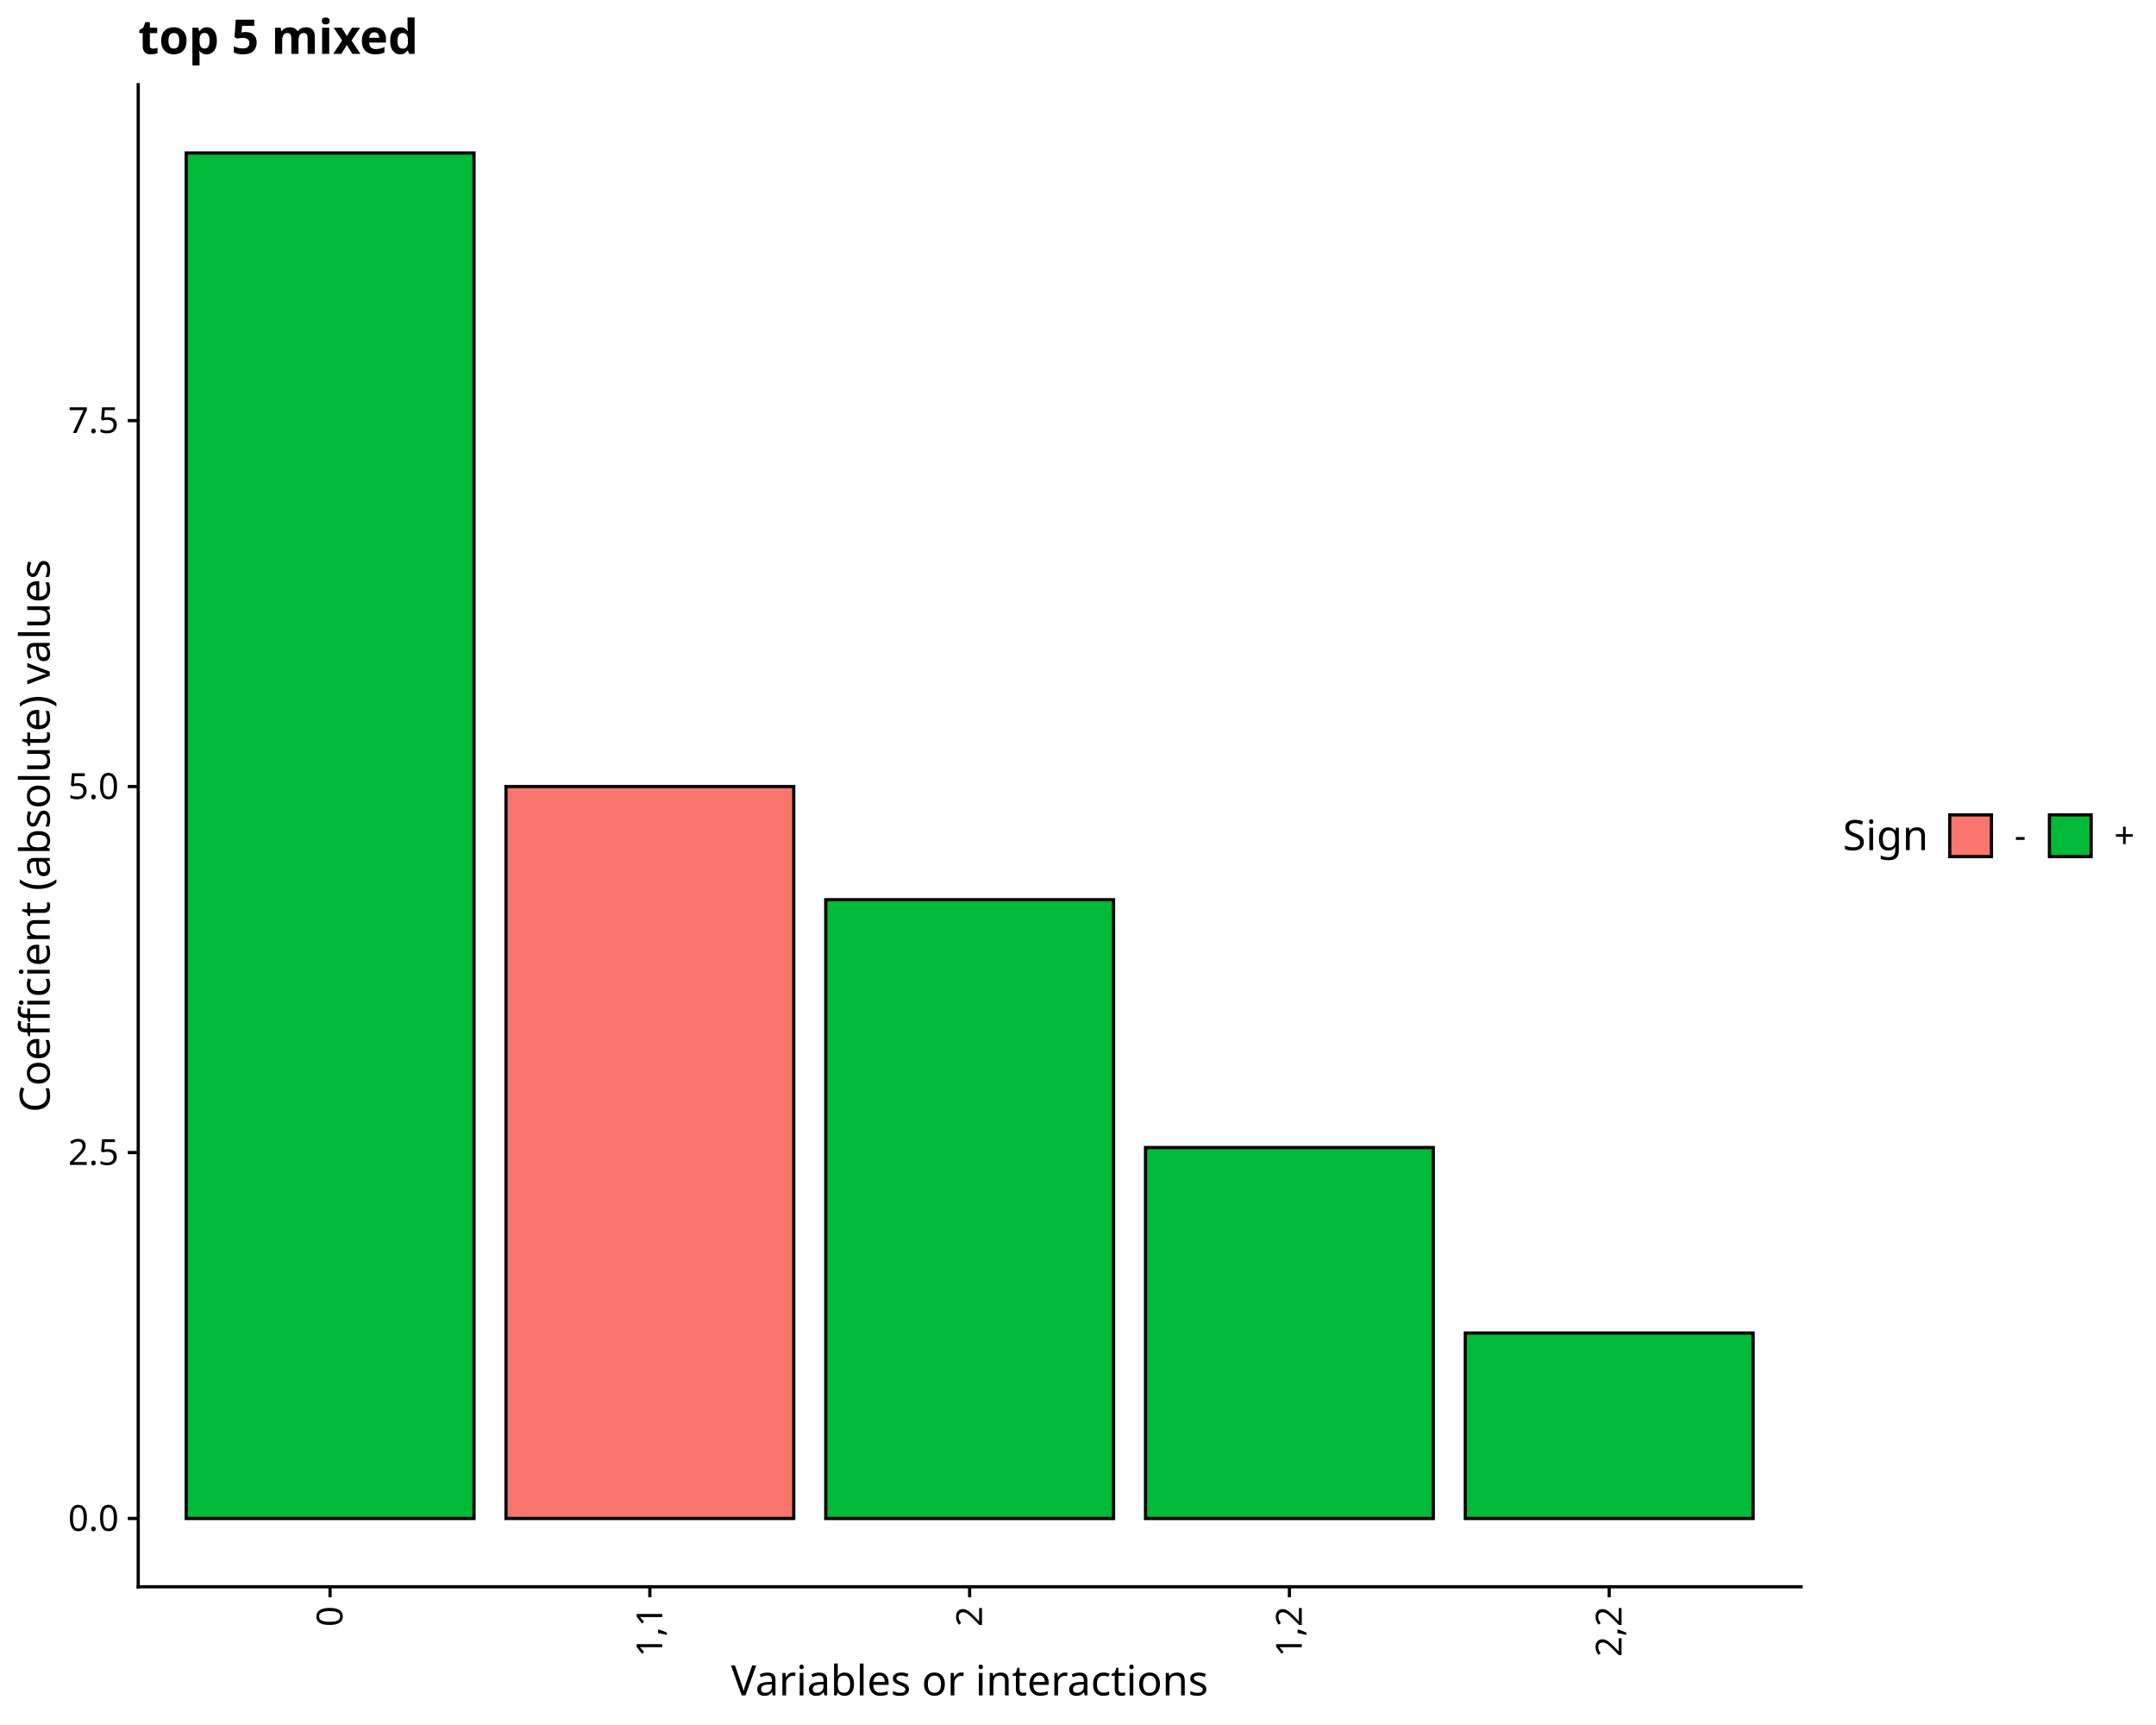
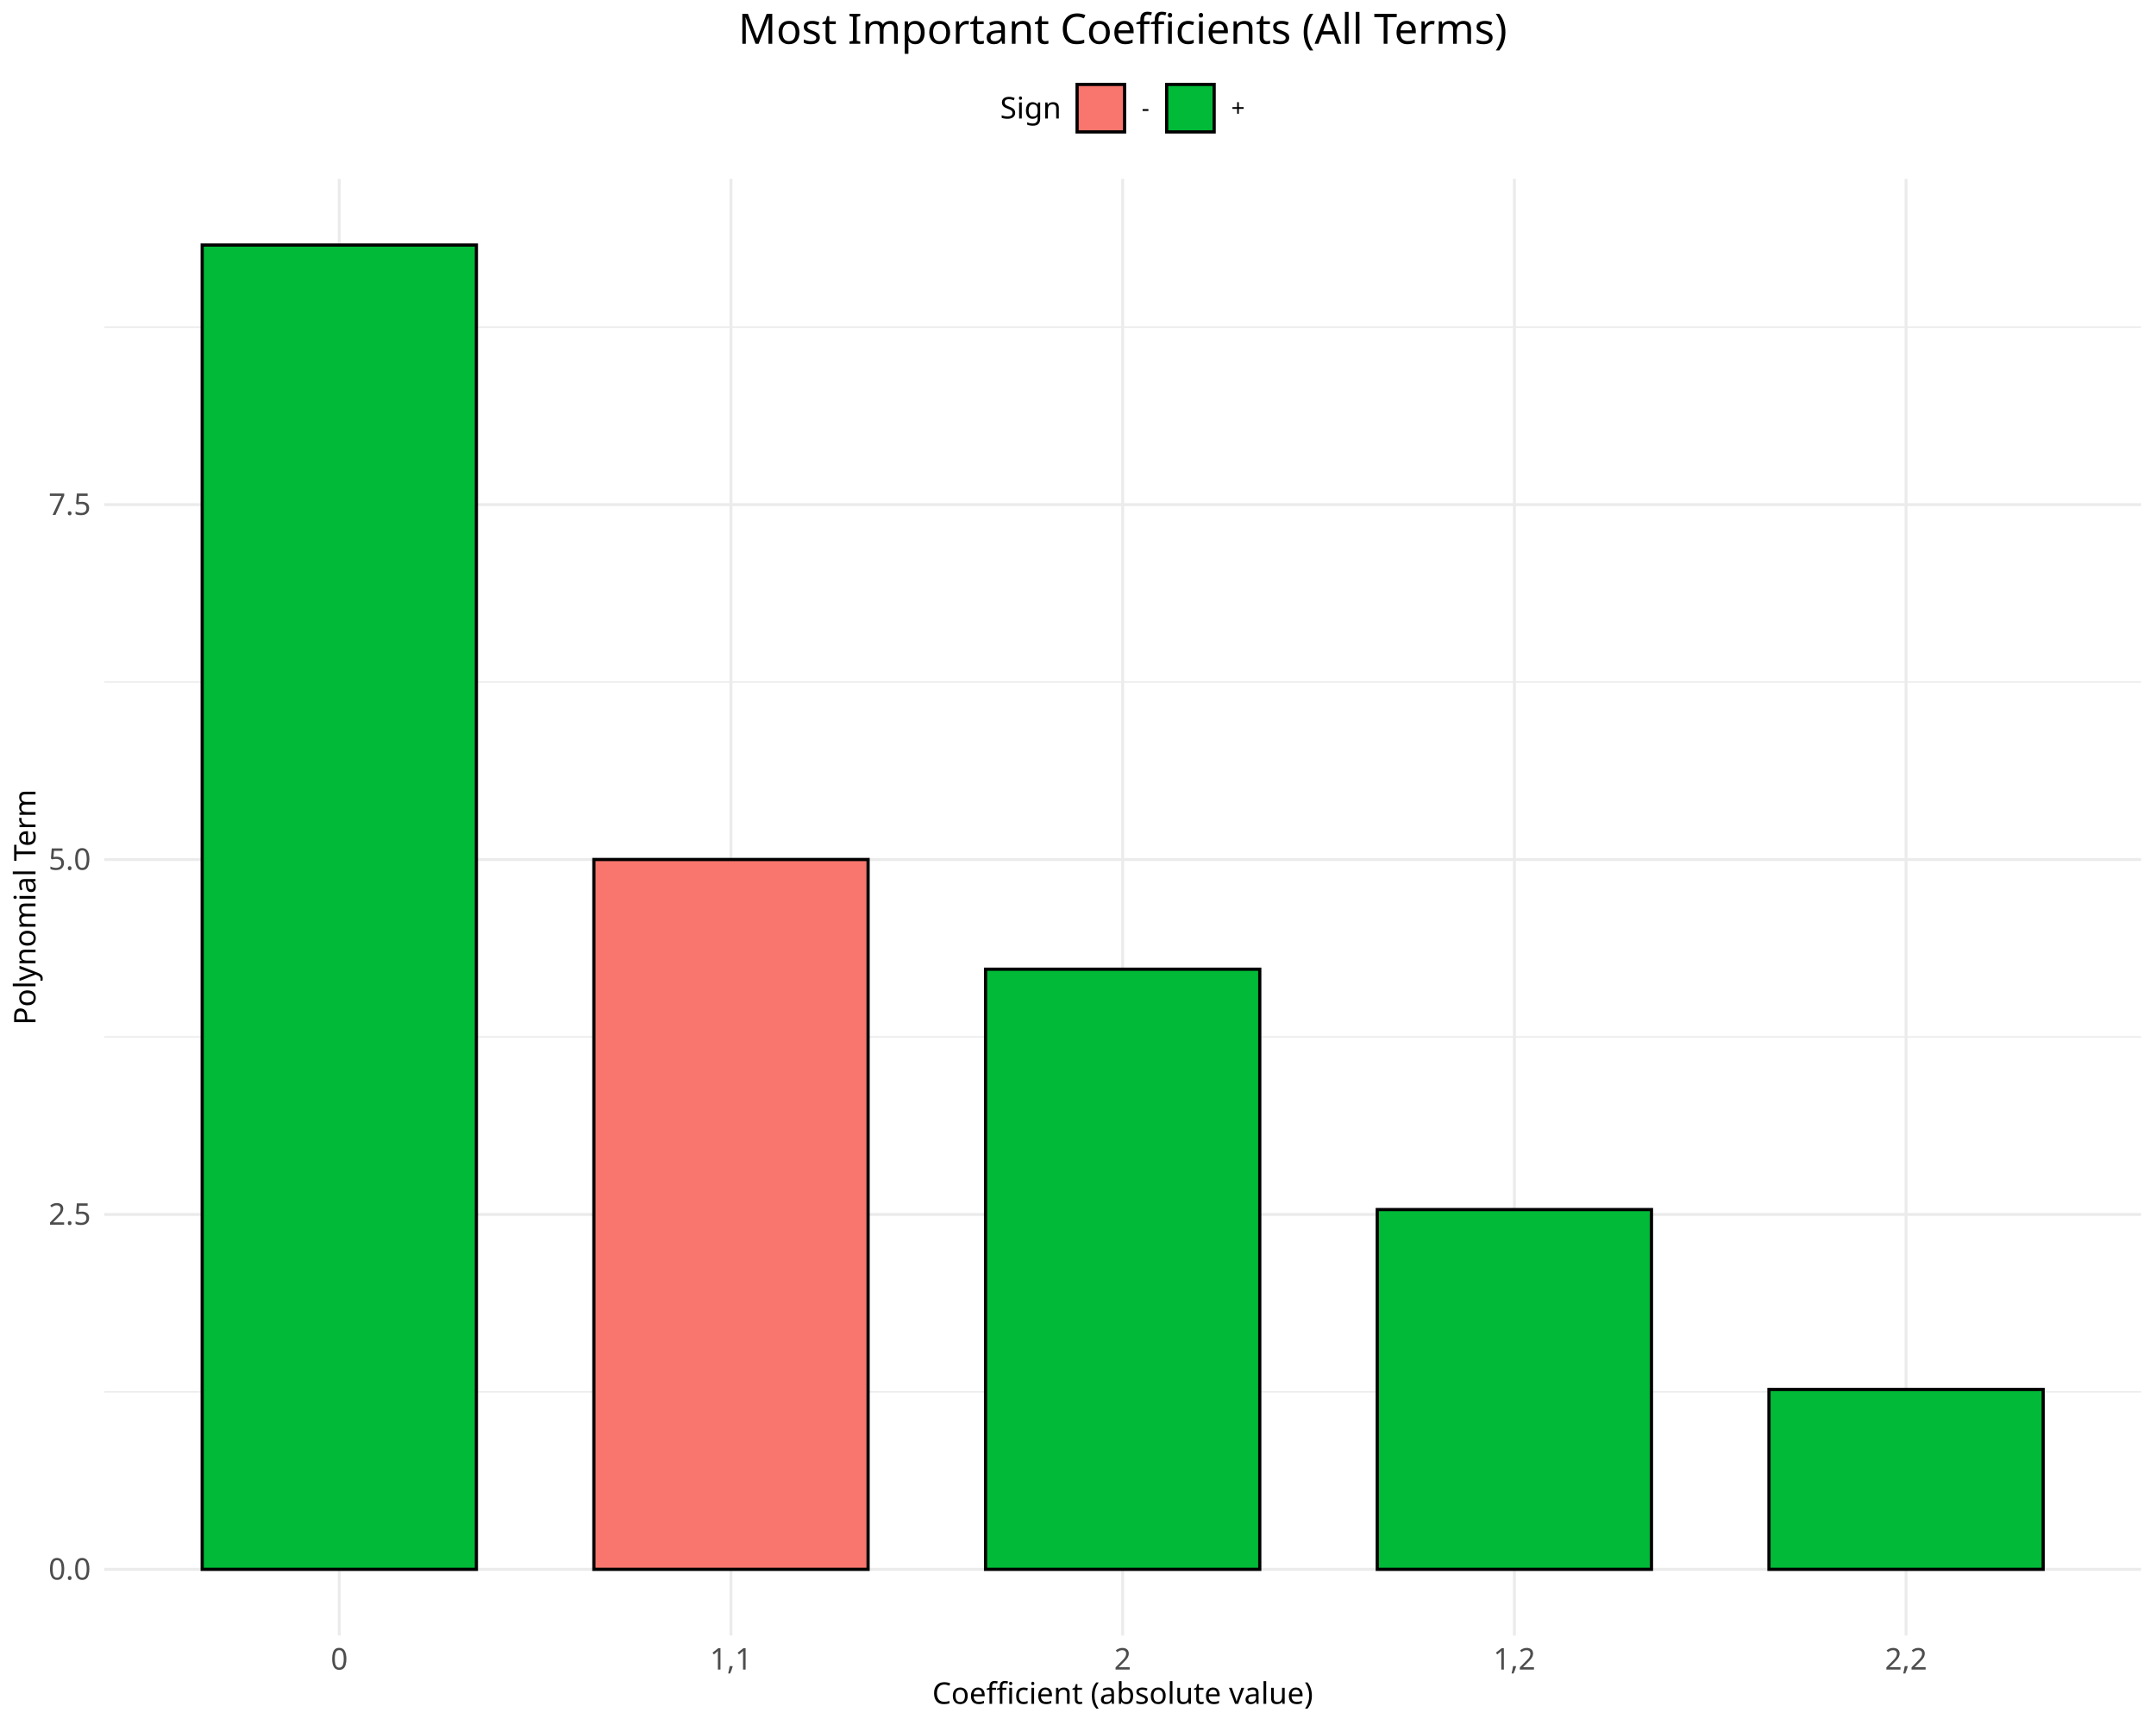
<svg xmlns="http://www.w3.org/2000/svg" class="svglite" data-engine-version="2.0" width="720.00pt" height="576.00pt" viewBox="0 0 720.00 576.00">
  <defs>
    <style type="text/css">
    .svglite line, .svglite polyline, .svglite polygon, .svglite path, .svglite rect, .svglite circle {
      fill: none;
      stroke: #000000;
      stroke-linecap: round;
      stroke-linejoin: round;
      stroke-miterlimit: 10.00;
    }
  </style>
  </defs>
  <rect width="100%" height="100%" style="stroke: none; fill: #FFFFFF;" />
  <defs>
    <clipPath id="cpMC4wMHw3MjAuMDB8MC4wMHw1NzYuMDA=">
      <rect x="0.00" y="0.00" width="720.00" height="576.00" />
    </clipPath>
  </defs>
  <g clip-path="url(#cpMC4wMHw3MjAuMDB8MC4wMHw1NzYuMDA=)">
</g>
  <defs>
-     <clipPath id="cpNDYuMTZ8NjAxLjQ3fDI4LjI4fDUyOS44NA==">
-       <rect x="46.16" y="28.28" width="555.31" height="501.56" />
+     <clipPath id="cpMzQuODJ8NzE1LjAyfDU5LjcxfDU0Ni4xMw==">
+       <rect x="34.82" y="59.71" width="680.20" height="486.42" />
    </clipPath>
  </defs>
-   <g clip-path="url(#cpNDYuMTZ8NjAxLjQ3fDI4LjI4fDUyOS44NA==)">
-     <rect x="62.18" y="51.08" width="96.11" height="455.96" style="stroke-width: 1.07; stroke-linecap: butt; stroke-linejoin: miter; fill: #00BA38;" />
-     <rect x="168.97" y="262.64" width="96.11" height="244.40" style="stroke-width: 1.07; stroke-linecap: butt; stroke-linejoin: miter; fill: #F8766D;" />
-     <rect x="275.76" y="300.42" width="96.11" height="206.63" style="stroke-width: 1.07; stroke-linecap: butt; stroke-linejoin: miter; fill: #00BA38;" />
-     <rect x="382.55" y="383.18" width="96.11" height="123.87" style="stroke-width: 1.07; stroke-linecap: butt; stroke-linejoin: miter; fill: #00BA38;" />
-     <rect x="489.34" y="445.11" width="96.11" height="61.93" style="stroke-width: 1.07; stroke-linecap: butt; stroke-linejoin: miter; fill: #00BA38;" />
+   <g clip-path="url(#cpMzQuODJ8NzE1LjAyfDU5LjcxfDU0Ni4xMw==)">
+     <polyline points="34.82,464.76 715.02,464.76 " style="stroke-width: 0.48; stroke: #EBEBEB; stroke-linecap: butt;" />
+     <polyline points="34.82,346.25 715.02,346.25 " style="stroke-width: 0.48; stroke: #EBEBEB; stroke-linecap: butt;" />
+     <polyline points="34.82,227.74 715.02,227.74 " style="stroke-width: 0.48; stroke: #EBEBEB; stroke-linecap: butt;" />
+     <polyline points="34.82,109.23 715.02,109.23 " style="stroke-width: 0.48; stroke: #EBEBEB; stroke-linecap: butt;" />
+     <polyline points="34.82,524.02 715.02,524.02 " style="stroke-width: 0.97; stroke: #EBEBEB; stroke-linecap: butt;" />
+     <polyline points="34.82,405.51 715.02,405.51 " style="stroke-width: 0.97; stroke: #EBEBEB; stroke-linecap: butt;" />
+     <polyline points="34.82,287.00 715.02,287.00 " style="stroke-width: 0.97; stroke: #EBEBEB; stroke-linecap: butt;" />
+     <polyline points="34.82,168.49 715.02,168.49 " style="stroke-width: 0.97; stroke: #EBEBEB; stroke-linecap: butt;" />
+     <polyline points="113.30,546.13 113.30,59.71 " style="stroke-width: 0.97; stroke: #EBEBEB; stroke-linecap: butt;" />
+     <polyline points="244.11,546.13 244.11,59.71 " style="stroke-width: 0.97; stroke: #EBEBEB; stroke-linecap: butt;" />
+     <polyline points="374.92,546.13 374.92,59.71 " style="stroke-width: 0.97; stroke: #EBEBEB; stroke-linecap: butt;" />
+     <polyline points="505.73,546.13 505.73,59.71 " style="stroke-width: 0.97; stroke: #EBEBEB; stroke-linecap: butt;" />
+     <polyline points="636.53,546.13 636.53,59.71 " style="stroke-width: 0.97; stroke: #EBEBEB; stroke-linecap: butt;" />
+     <rect x="67.52" y="81.82" width="91.57" height="442.20" style="stroke-width: 1.07; stroke-linecap: butt; stroke-linejoin: miter; fill: #00BA38;" />
+     <rect x="198.33" y="287.00" width="91.57" height="237.02" style="stroke-width: 1.07; stroke-linecap: butt; stroke-linejoin: miter; fill: #F8766D;" />
+     <rect x="329.13" y="323.63" width="91.57" height="200.39" style="stroke-width: 1.07; stroke-linecap: butt; stroke-linejoin: miter; fill: #00BA38;" />
+     <rect x="459.94" y="403.89" width="91.57" height="120.13" style="stroke-width: 1.07; stroke-linecap: butt; stroke-linejoin: miter; fill: #00BA38;" />
+     <rect x="590.75" y="463.96" width="91.57" height="60.06" style="stroke-width: 1.07; stroke-linecap: butt; stroke-linejoin: miter; fill: #00BA38;" />
  </g>
  <g clip-path="url(#cpMC4wMHw3MjAuMDB8MC4wMHw1NzYuMDA=)">
-     <polyline points="46.16,529.84 46.16,28.28 " style="stroke-width: 1.07; stroke-linecap: square;" />
-     <text x="39.68" y="511.17" text-anchor="end" style="font-size: 12.00px; font-family: sans;" textLength="16.68px" lengthAdjust="spacingAndGlyphs">0.0</text>
-     <text x="39.68" y="388.97" text-anchor="end" style="font-size: 12.00px; font-family: sans;" textLength="16.68px" lengthAdjust="spacingAndGlyphs">2.5</text>
-     <text x="39.68" y="266.77" text-anchor="end" style="font-size: 12.00px; font-family: sans;" textLength="16.68px" lengthAdjust="spacingAndGlyphs">5.0</text>
-     <text x="39.68" y="144.57" text-anchor="end" style="font-size: 12.00px; font-family: sans;" textLength="16.68px" lengthAdjust="spacingAndGlyphs">7.5</text>
-     <polyline points="42.67,507.04 46.16,507.04 " style="stroke-width: 1.07; stroke-linecap: butt;" />
-     <polyline points="42.67,384.84 46.16,384.84 " style="stroke-width: 1.07; stroke-linecap: butt;" />
-     <polyline points="42.67,262.64 46.16,262.64 " style="stroke-width: 1.07; stroke-linecap: butt;" />
-     <polyline points="42.67,140.44 46.16,140.44 " style="stroke-width: 1.07; stroke-linecap: butt;" />
-     <polyline points="46.16,529.84 601.47,529.84 " style="stroke-width: 1.07; stroke-linecap: square;" />
-     <polyline points="110.23,533.33 110.23,529.84 " style="stroke-width: 1.07; stroke-linecap: butt;" />
-     <polyline points="217.02,533.33 217.02,529.84 " style="stroke-width: 1.07; stroke-linecap: butt;" />
-     <polyline points="323.81,533.33 323.81,529.84 " style="stroke-width: 1.07; stroke-linecap: butt;" />
-     <polyline points="430.60,533.33 430.60,529.84 " style="stroke-width: 1.07; stroke-linecap: butt;" />
-     <polyline points="537.39,533.33 537.39,529.84 " style="stroke-width: 1.07; stroke-linecap: butt;" />
-     <text transform="translate(114.36,536.32) rotate(-90)" text-anchor="end" style="font-size: 12.00px; font-family: sans;" textLength="6.67px" lengthAdjust="spacingAndGlyphs">0</text>
-     <text transform="translate(221.15,536.32) rotate(-90)" text-anchor="end" style="font-size: 12.00px; font-family: sans;" textLength="16.68px" lengthAdjust="spacingAndGlyphs">1,1</text>
-     <text transform="translate(327.94,536.32) rotate(-90)" text-anchor="end" style="font-size: 12.00px; font-family: sans;" textLength="6.67px" lengthAdjust="spacingAndGlyphs">2</text>
-     <text transform="translate(434.73,536.32) rotate(-90)" text-anchor="end" style="font-size: 12.00px; font-family: sans;" textLength="16.68px" lengthAdjust="spacingAndGlyphs">1,2</text>
-     <text transform="translate(541.52,536.32) rotate(-90)" text-anchor="end" style="font-size: 12.00px; font-family: sans;" textLength="16.68px" lengthAdjust="spacingAndGlyphs">2,2</text>
-     <text x="323.81" y="566.12" text-anchor="middle" style="font-size: 14.00px; font-family: sans;" textLength="150.20px" lengthAdjust="spacingAndGlyphs">Variables or interactions</text>
-     <text transform="translate(16.61,279.06) rotate(-90)" text-anchor="middle" style="font-size: 14.00px; font-family: sans;" textLength="176.67px" lengthAdjust="spacingAndGlyphs">Coefficient (absolute) values</text>
-     <text x="615.41" y="283.88" style="font-size: 14.00px; font-family: sans;" textLength="28.02px" lengthAdjust="spacingAndGlyphs">Sign</text>
-     <rect x="651.12" y="272.10" width="13.93" height="13.93" style="stroke-width: 1.07; stroke-linecap: butt; stroke-linejoin: miter; fill: #F8766D;" />
-     <rect x="684.41" y="272.10" width="13.93" height="13.93" style="stroke-width: 1.07; stroke-linecap: butt; stroke-linejoin: miter; fill: #00BA38;" />
-     <text x="672.73" y="283.19" style="font-size: 12.00px; font-family: sans;" textLength="4.00px" lengthAdjust="spacingAndGlyphs">-</text>
-     <text x="706.01" y="283.19" style="font-size: 12.00px; font-family: sans;" textLength="7.01px" lengthAdjust="spacingAndGlyphs">+</text>
-     <text x="46.16" y="17.99" style="font-size: 16.00px; font-weight: bold; font-family: sans;" textLength="82.72px" lengthAdjust="spacingAndGlyphs">top 5 mixed</text>
+     <text x="30.33" y="527.46" text-anchor="end" style="font-size: 10.00px; fill: #4D4D4D; font-family: sans;" textLength="13.90px" lengthAdjust="spacingAndGlyphs">0.0</text>
+     <text x="30.33" y="408.95" text-anchor="end" style="font-size: 10.00px; fill: #4D4D4D; font-family: sans;" textLength="13.90px" lengthAdjust="spacingAndGlyphs">2.5</text>
+     <text x="30.33" y="290.44" text-anchor="end" style="font-size: 10.00px; fill: #4D4D4D; font-family: sans;" textLength="13.90px" lengthAdjust="spacingAndGlyphs">5.0</text>
+     <text x="30.33" y="171.93" text-anchor="end" style="font-size: 10.00px; fill: #4D4D4D; font-family: sans;" textLength="13.90px" lengthAdjust="spacingAndGlyphs">7.5</text>
+     <text x="113.30" y="557.49" text-anchor="middle" style="font-size: 10.00px; fill: #4D4D4D; font-family: sans;" textLength="5.56px" lengthAdjust="spacingAndGlyphs">0</text>
+     <text x="244.11" y="557.49" text-anchor="middle" style="font-size: 10.00px; fill: #4D4D4D; font-family: sans;" textLength="13.90px" lengthAdjust="spacingAndGlyphs">1,1</text>
+     <text x="374.92" y="557.49" text-anchor="middle" style="font-size: 10.00px; fill: #4D4D4D; font-family: sans;" textLength="5.56px" lengthAdjust="spacingAndGlyphs">2</text>
+     <text x="505.73" y="557.49" text-anchor="middle" style="font-size: 10.00px; fill: #4D4D4D; font-family: sans;" textLength="13.90px" lengthAdjust="spacingAndGlyphs">1,2</text>
+     <text x="636.53" y="557.49" text-anchor="middle" style="font-size: 10.00px; fill: #4D4D4D; font-family: sans;" textLength="13.90px" lengthAdjust="spacingAndGlyphs">2,2</text>
+     <text x="374.92" y="568.94" text-anchor="middle" style="font-size: 10.00px; font-family: sans;" textLength="121.19px" lengthAdjust="spacingAndGlyphs">Coefficient (absolute value)</text>
+     <text transform="translate(11.86,302.92) rotate(-90)" text-anchor="middle" style="font-size: 10.00px; font-family: sans;" textLength="75.03px" lengthAdjust="spacingAndGlyphs">Polynomial Term</text>
+     <text x="334.00" y="39.57" style="font-size: 10.00px; font-family: sans;" textLength="20.02px" lengthAdjust="spacingAndGlyphs">Sign</text>
+     <rect x="359.70" y="28.19" width="15.86" height="15.86" style="stroke-width: 1.07; stroke-linecap: butt; stroke-linejoin: miter; fill: #F8766D;" />
+     <rect x="389.61" y="28.19" width="15.86" height="15.86" style="stroke-width: 1.07; stroke-linecap: butt; stroke-linejoin: miter; fill: #00BA38;" />
+     <text x="381.26" y="38.88" style="font-size: 8.00px; font-family: sans;" textLength="2.66px" lengthAdjust="spacingAndGlyphs">-</text>
+     <text x="411.16" y="38.88" style="font-size: 8.00px; font-family: sans;" textLength="4.68px" lengthAdjust="spacingAndGlyphs">+</text>
+     <text x="374.92" y="14.62" text-anchor="middle" style="font-size: 14.00px; font-family: sans;" textLength="242.76px" lengthAdjust="spacingAndGlyphs">Most Important Coefficients (All Terms)</text>
  </g>
</svg>
